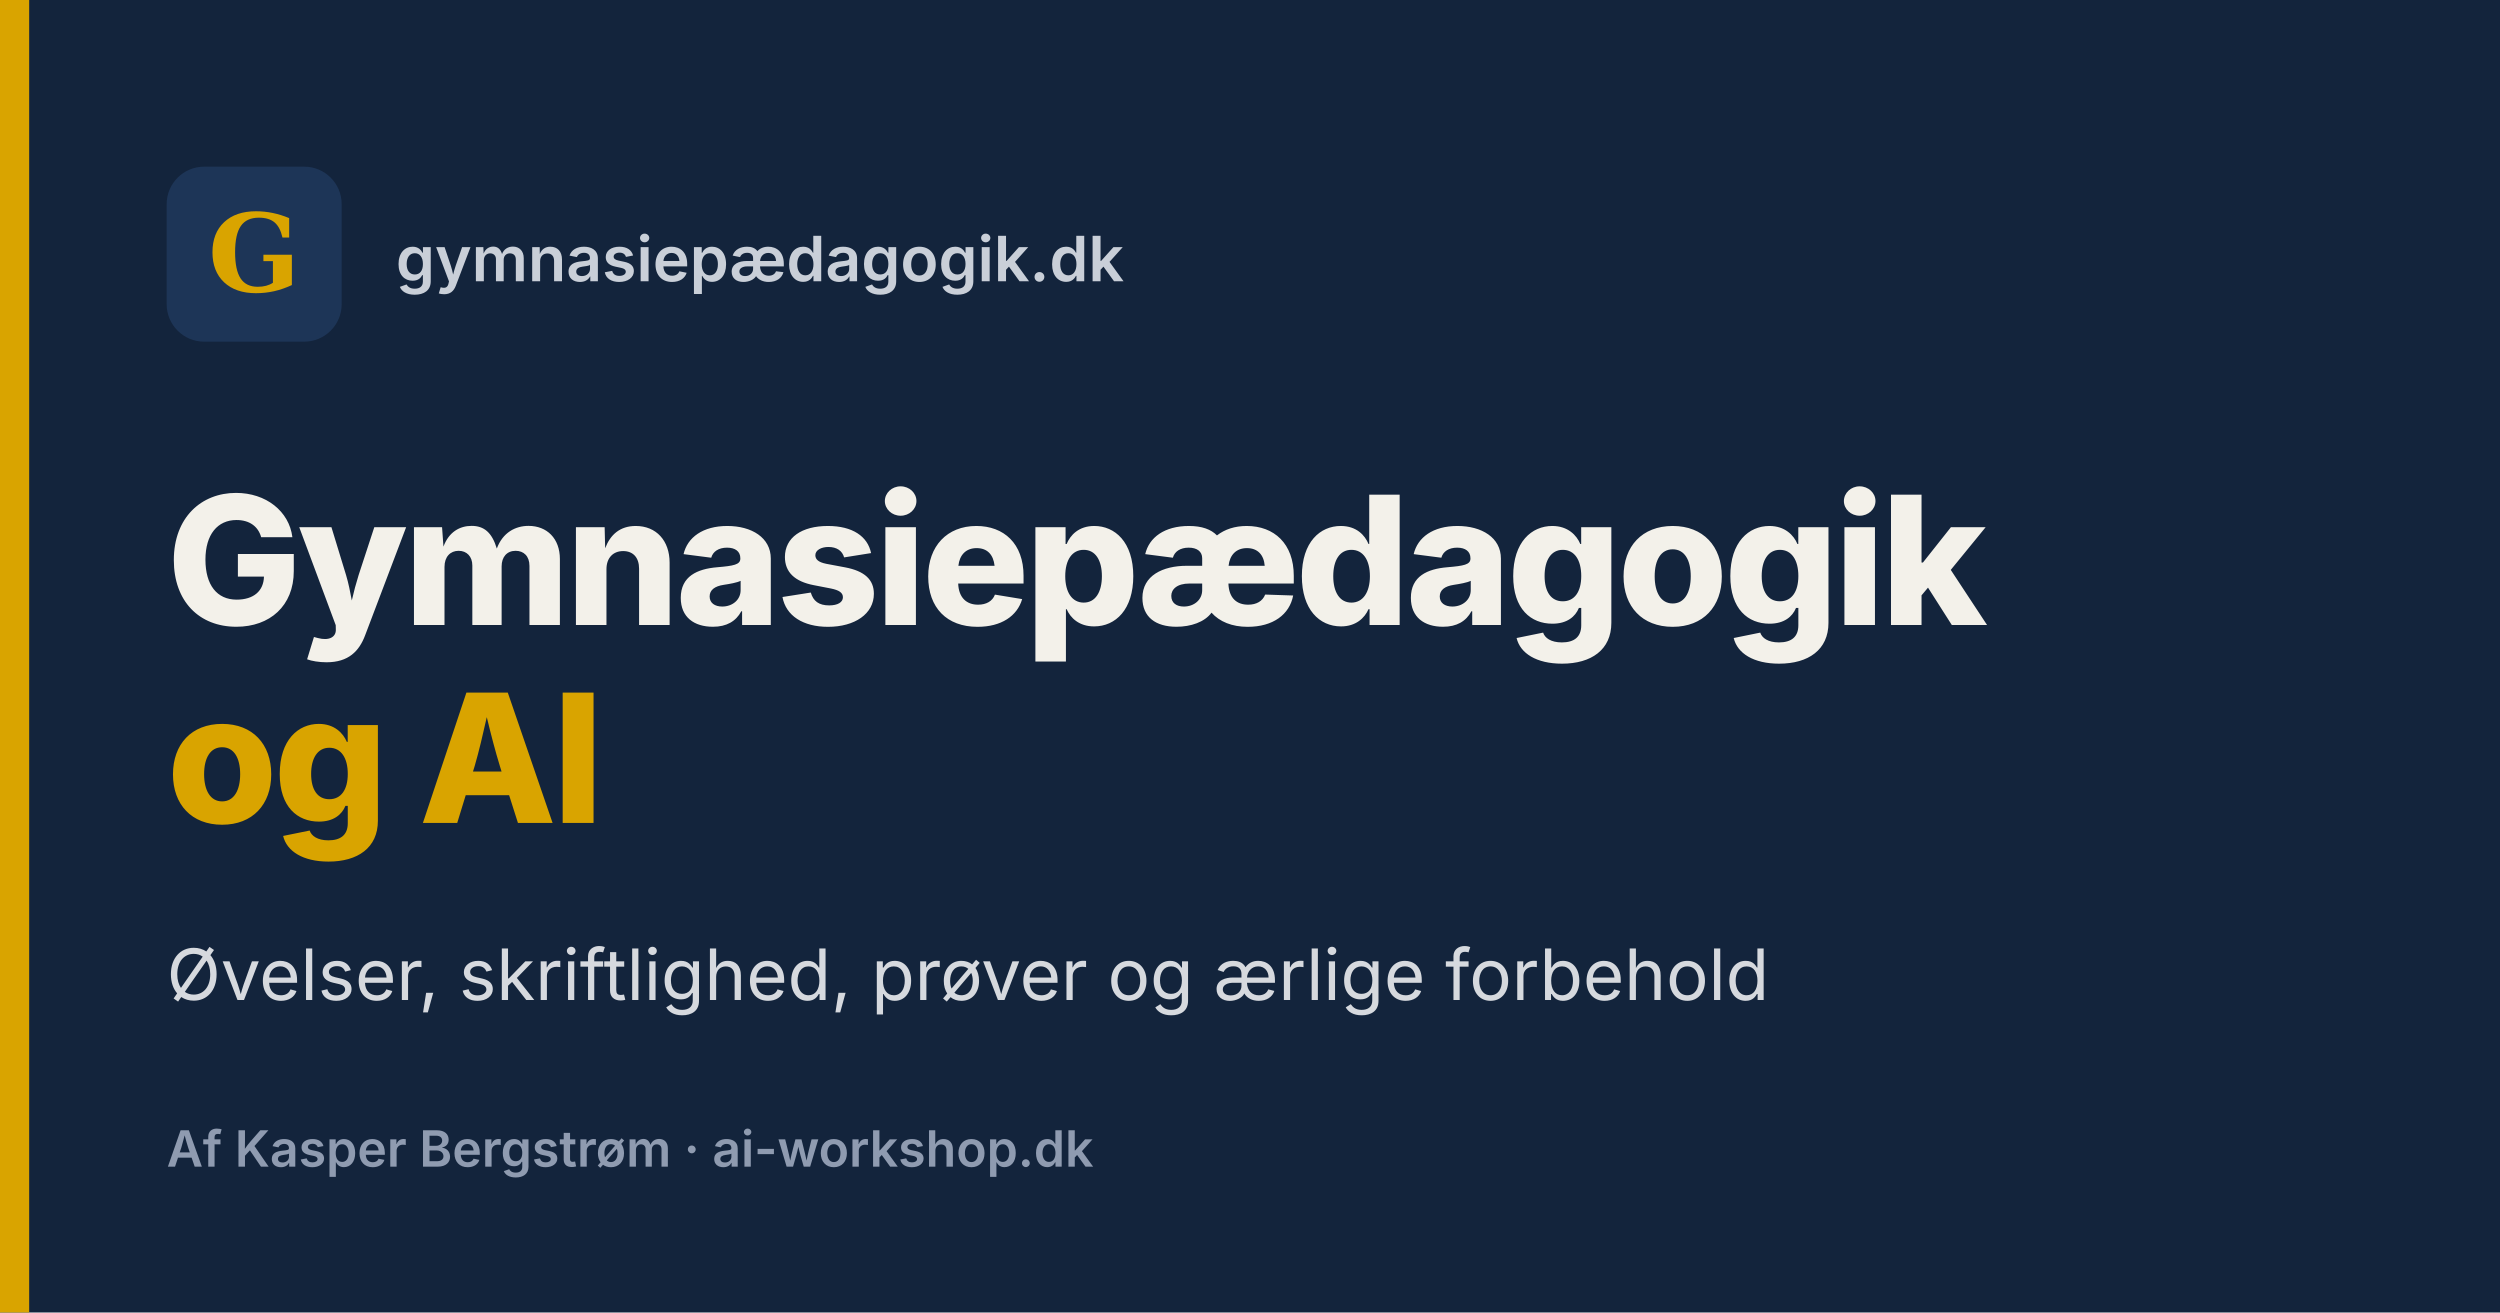
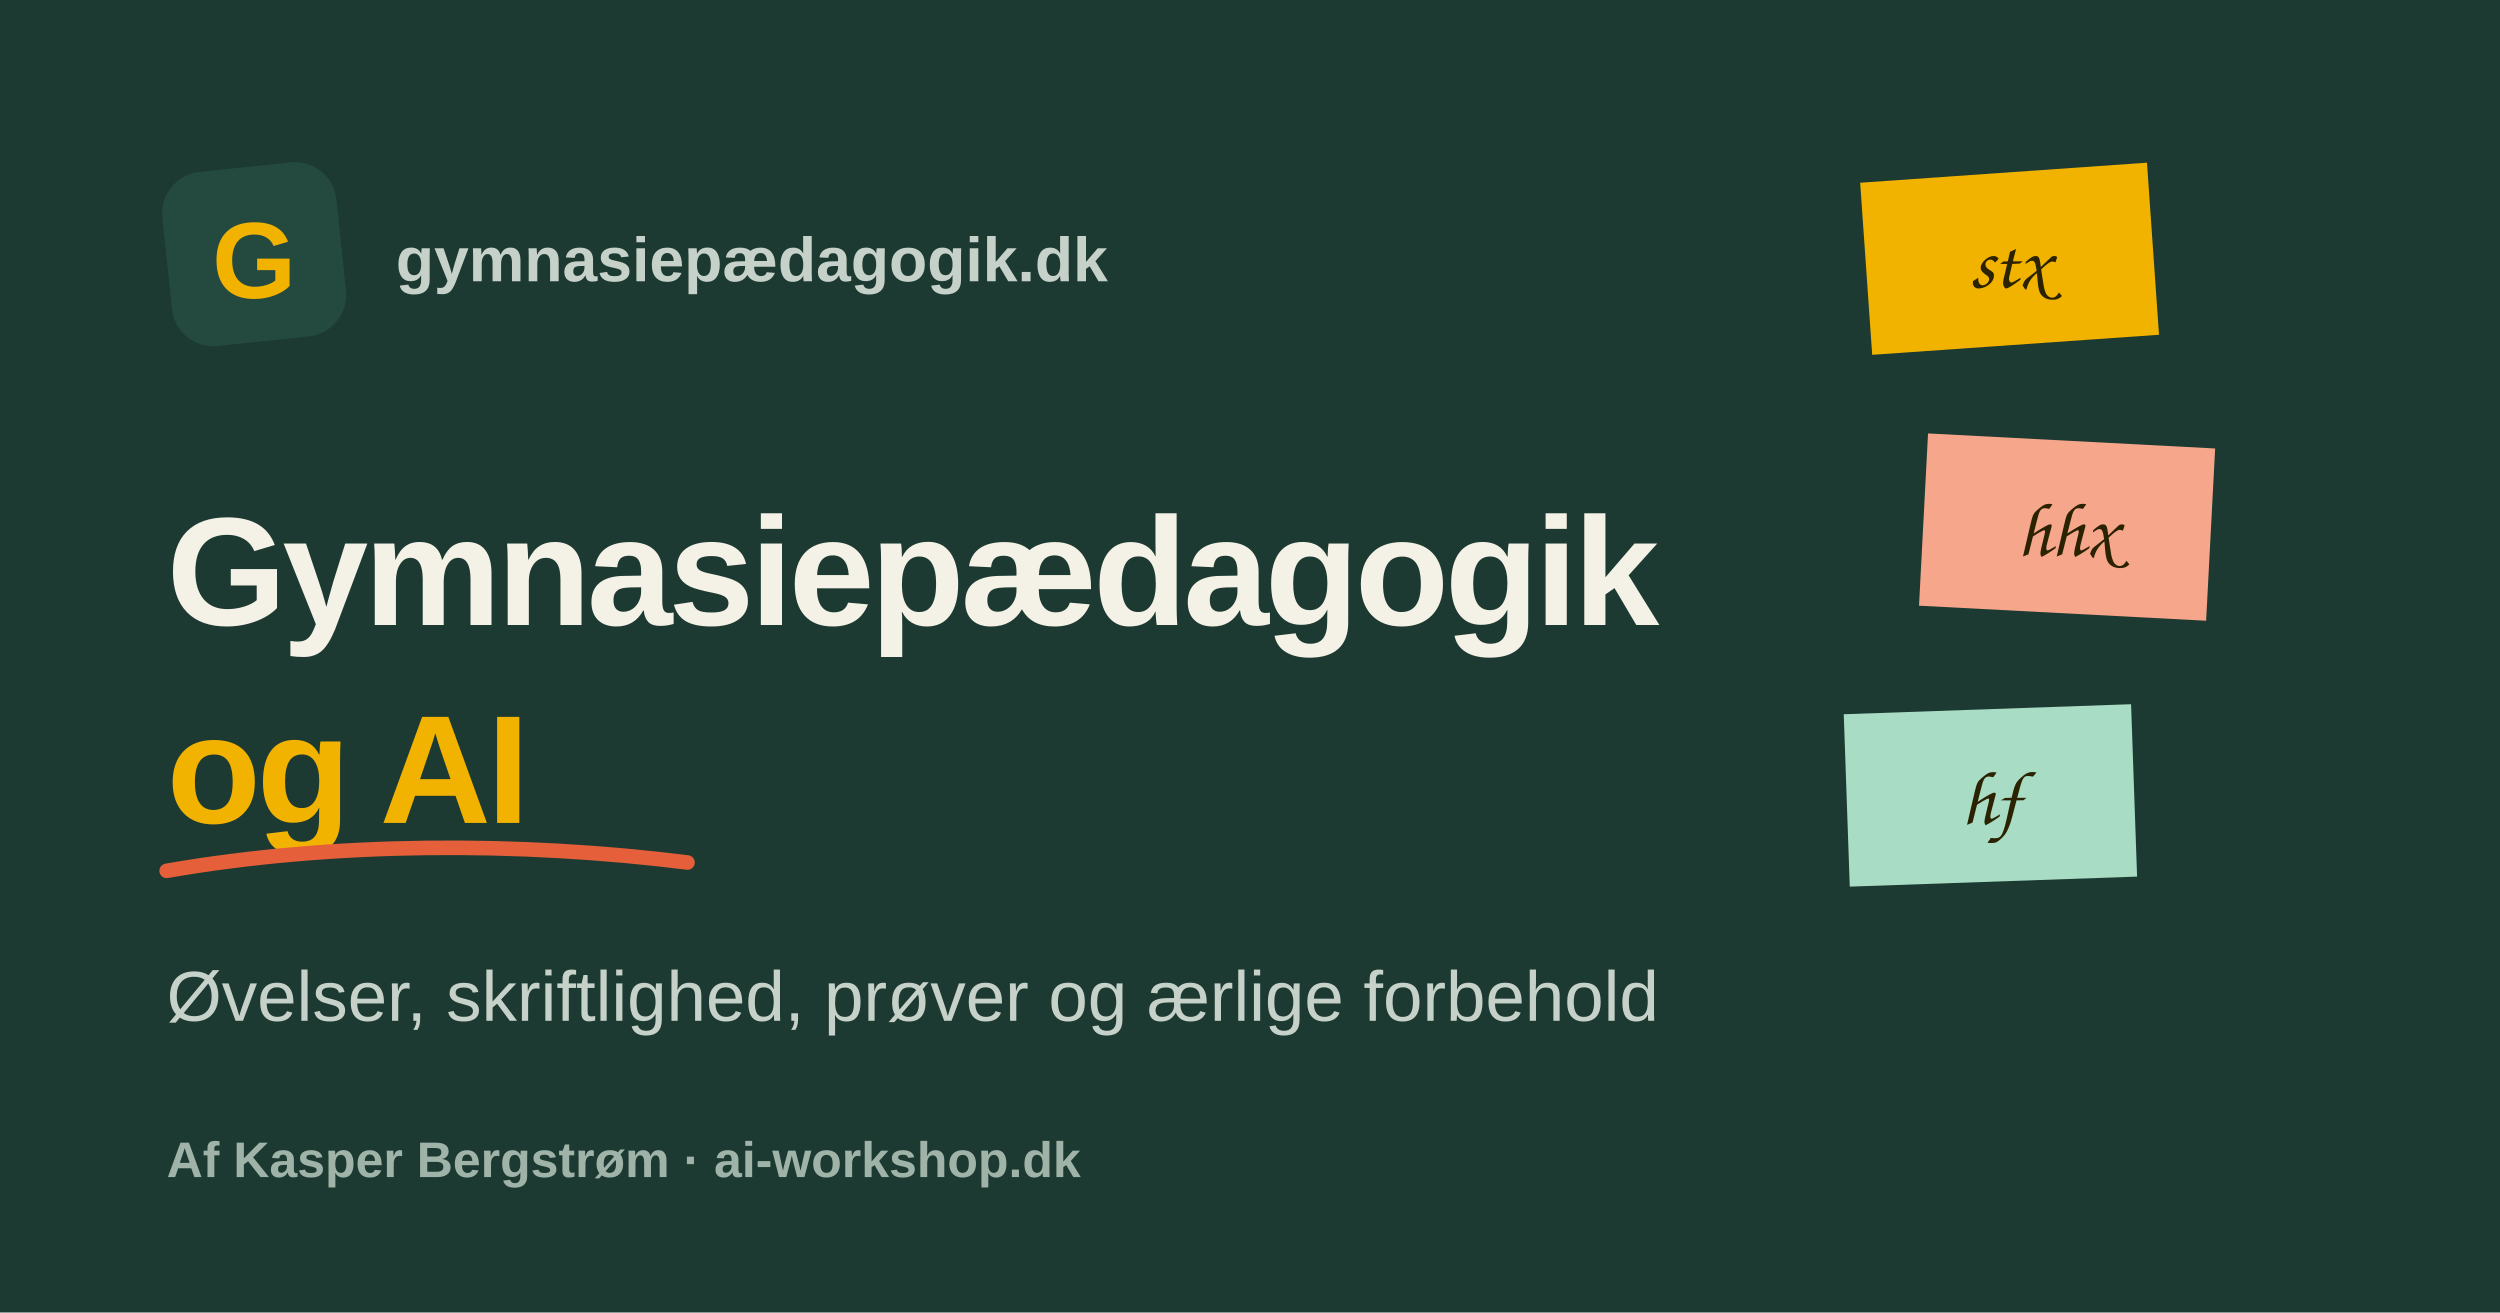
<svg xmlns="http://www.w3.org/2000/svg" width="1200" height="630" viewBox="0 0 1200 630">
-   <rect width="1200" height="630" fill="#13243c" />
-   <rect x="0" y="0" width="14" height="630" fill="#d9a400" />
-   <rect x="80" y="80" width="84" height="84" rx="18" fill="#1d3557" />
-   <text x="122" y="140" font-family="DejaVu Serif" font-weight="bold" font-size="52" text-anchor="middle" fill="#d9a400">G</text>
-   <text x="190" y="135" font-family="Inter" font-weight="600" font-size="30" fill="#c9cfd8">gymnasiepædagogik.dk</text>
-   <text x="80" y="300" font-family="Inter" font-weight="800" font-size="86" fill="#f3f1ea" letter-spacing="-2">Gymnasiepædagogik</text>
-   <text x="80" y="395" font-family="Inter" font-weight="800" font-size="86" fill="#d9a400" letter-spacing="-2">og AI</text>
-   <text x="80" y="480" font-family="Inter" font-weight="400" font-size="34" fill="#d6d9de">Øvelser, skriftlighed, prøver og ærlige forbehold</text>
-   <text x="80" y="560" font-family="Inter" font-weight="600" font-size="24" fill="#8f9bb0">Af Kasper Bergstrøm · ai-workshop.dk</text>
+   <rect width="1200" height="630" fill="#1c3a31" />
+   <rect x="80" y="80" width="84" height="84" rx="20" fill="#24493e" transform="rotate(-6 122 122)" />
+   <text x="122" y="143" font-family="Arial Black,Arial,sans-serif" font-weight="900" font-size="52" text-anchor="middle" fill="#f2b300">G</text>
+   <text x="190" y="135" font-family="Arial,sans-serif" font-weight="700" font-size="30" fill="#c6d2c9">gymnasiepædagogik.dk</text>
+   <text x="80" y="300" font-family="Arial Black,Arial,sans-serif" font-weight="900" font-size="74" fill="#f4f1e6" letter-spacing="-2">Gymnasiepædagogik</text>
+   <text x="80" y="395" font-family="Arial Black,Arial,sans-serif" font-weight="900" font-size="74" fill="#f2b300" letter-spacing="-2">og AI</text>
+   <path d="M80 418 C 160 404, 250 404, 330 414" stroke="#e45f3a" stroke-width="7" fill="none" stroke-linecap="round" />
+   <text x="80" y="490" font-family="Arial,sans-serif" font-size="34" fill="#c6d2c9">Øvelser, skriftlighed, prøver og ærlige forbehold</text>
+   <text x="80" y="565" font-family="Arial,sans-serif" font-weight="700" font-size="24" fill="#9fb3a8">Af Kasper Bergstrøm · ai-workshop.dk</text>
+   <g font-family="Comic Sans MS,cursive" font-size="40" fill="#2a2200" transform="translate(40 0) scale(.92)">
+     <rect x="930" y="90" width="150" height="90" fill="#f2b300" transform="rotate(-4 1005 135)" />
+     <text x="1005" y="150" text-anchor="middle">stx</text>
+     <rect x="960" y="230" width="150" height="90" fill="#f6a68b" transform="rotate(3 1035 275)" />
+     <text x="1035" y="290" text-anchor="middle">hhx</text>
+     <rect x="920" y="370" width="150" height="90" fill="#a8dcc4" transform="rotate(-2 995 415)" />
+     <text x="995" y="430" text-anchor="middle">hf</text>
+   </g>
</svg>
